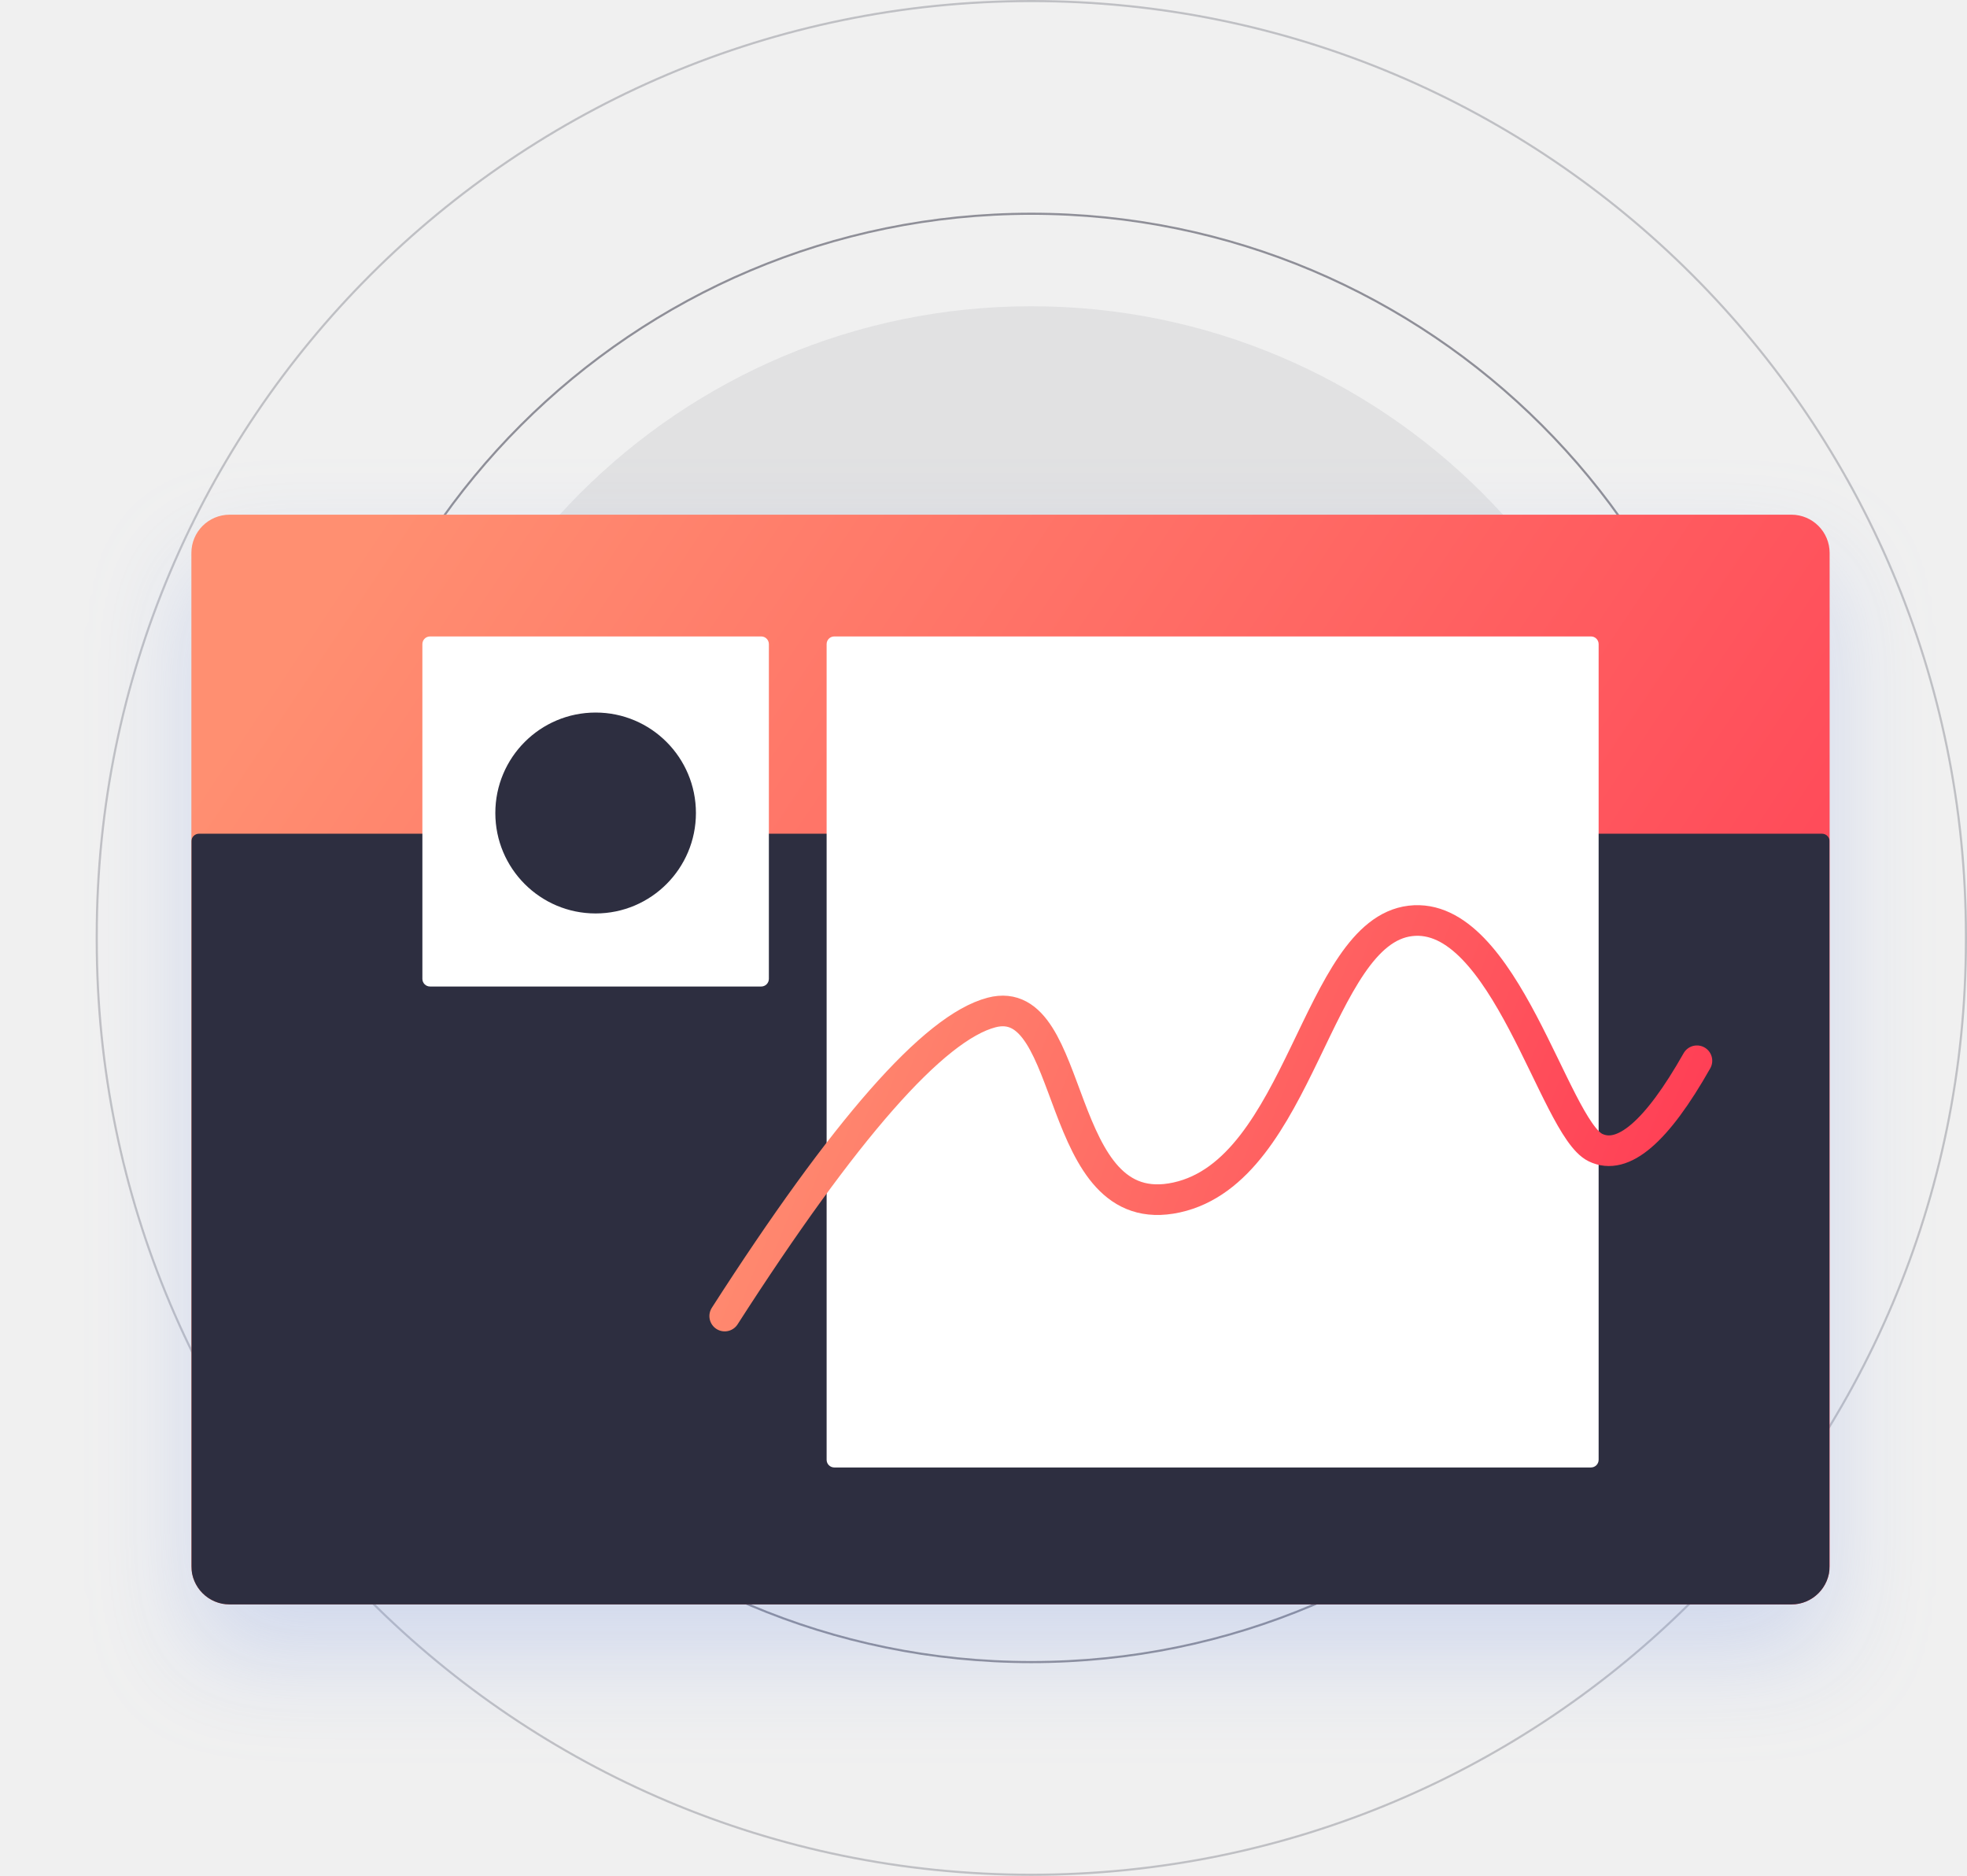
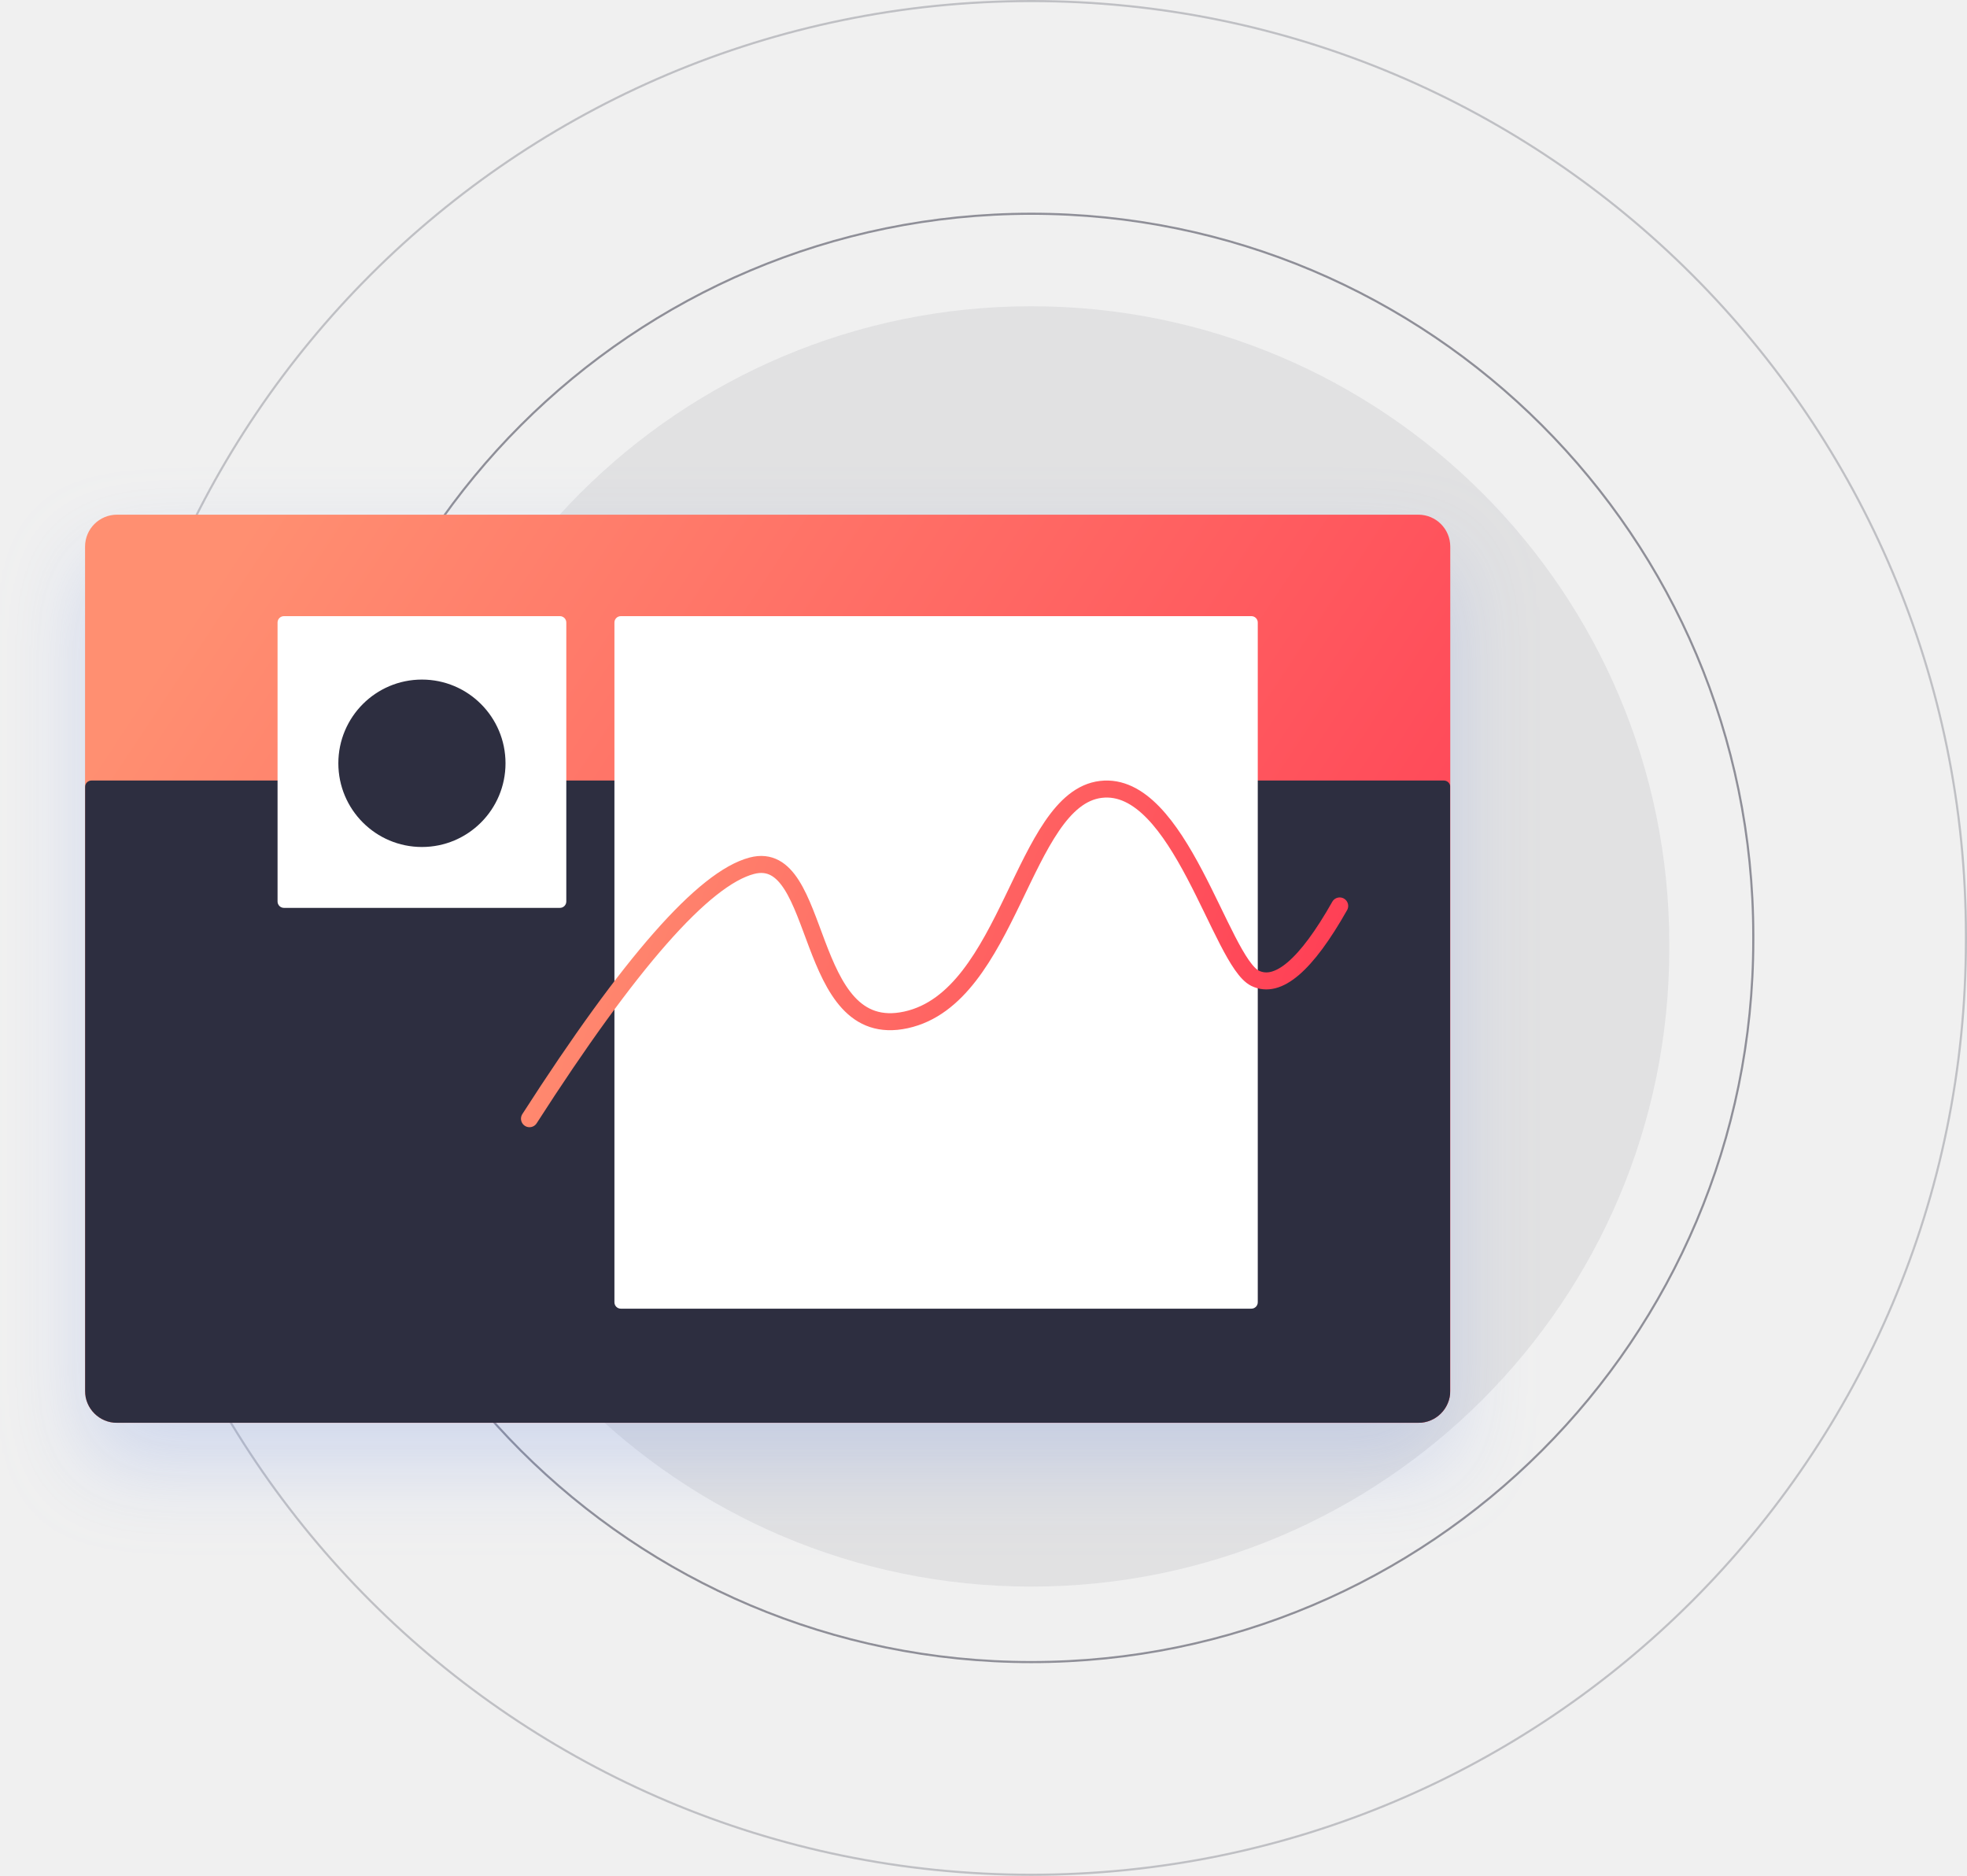
<svg xmlns="http://www.w3.org/2000/svg" xmlns:xlink="http://www.w3.org/1999/xlink" width="925" height="882">
  <defs>
    <linearGradient x1="0%" y1="27.881%" x2="100%" y2="72.119%" id="c">
      <stop stop-color="#FF8F71" offset="0%" />
      <stop stop-color="#FF3E55" offset="100%" />
    </linearGradient>
    <linearGradient x1="0%" y1="41.725%" x2="100%" y2="58.275%" id="e">
      <stop stop-color="#FF8F71" offset="0%" />
      <stop stop-color="#FF3E55" offset="100%" />
    </linearGradient>
    <filter x="-10.9%" y="-11.7%" width="121.8%" height="132.8%" filterUnits="objectBoundingBox" id="b">
      <feOffset dy="20" in="SourceAlpha" result="shadowOffsetOuter1" />
      <feGaussianBlur stdDeviation="20" in="shadowOffsetOuter1" result="shadowBlurOuter1" />
      <feColorMatrix values="0 0 0 0 0.422 0 0 0 0 0.554 0 0 0 0 0.894 0 0 0 0.243 0" in="shadowBlurOuter1" />
    </filter>
    <rect id="a" x="0" y="0" width="642" height="427" rx="15" />
  </defs>
  <g transform="translate(40)" fill="none" fill-rule="evenodd">
    <rect fill="#2D2E40" opacity=".08" transform="matrix(1 0 0 -1 0 890)" x="145" y="144" width="600" height="602" rx="300" />
    <rect stroke="#2D2E40" opacity=".5" transform="matrix(1 0 0 -1 0 882)" x="105.5" y="100.5" width="679" height="681" rx="339.5" />
    <rect stroke="#2D2E40" opacity=".25" transform="matrix(1 0 0 -1 0 882)" x="5.5" y=".5" width="879" height="881" rx="439.5" />
-     <g transform="translate(50 242) scale(1.2)">
+     <g transform="translate(0 242)">
      <mask id="d" fill="#fff">
        <use xlink:href="#a" />
      </mask>
      <g fill-rule="nonzero">
        <use fill="#000" filter="url(#b)" xlink:href="#a" />
        <use fill="url(#c)" xlink:href="#a" />
      </g>
      <path d="M3 125h636a3 3 0 013 3v296a3 3 0 01-3 3H3a3 3 0 01-3-3V128a3 3 0 013-3z" fill="#2D2E40" fill-rule="nonzero" mask="url(#d)" />
      <rect fill="#FFF" fill-rule="nonzero" mask="url(#d)" x="90.523" y="47.709" width="135.785" height="137.165" rx="3" />
      <ellipse fill="#2D2E40" mask="url(#d)" cx="158.416" cy="116.888" rx="39.306" ry="39.36" />
      <rect fill="#FFF" fill-rule="nonzero" mask="url(#d)" x="248.939" y="47.709" width="302.538" height="325.617" rx="3" />
-       <path d="M209 284c47.125-73.367 81.977-113.013 104.557-118.938 33.87-8.886 23.765 83.14 72.535 72.473 48.77-10.666 54.716-103.974 91.603-108.37 36.887-4.397 56.402 80.946 72.515 88.81 10.742 5.241 24.005-6.094 39.79-34.007" stroke="url(#e)" stroke-width="12" stroke-linecap="round" transform="translate(0 30)" />
    </g>
+     <path d="M209 284c47.125-73.367 81.977-113.013 104.557-118.938 33.87-8.886 23.765 83.14 72.535 72.473 48.77-10.666 54.716-103.974 91.603-108.37 36.887-4.397 56.402 80.946 72.515 88.81 10.742 5.241 24.005-6.094 39.79-34.007" stroke="url(#e)" stroke-width="8" stroke-linecap="round" transform="translate(0 242)" />
  </g>
</svg>
